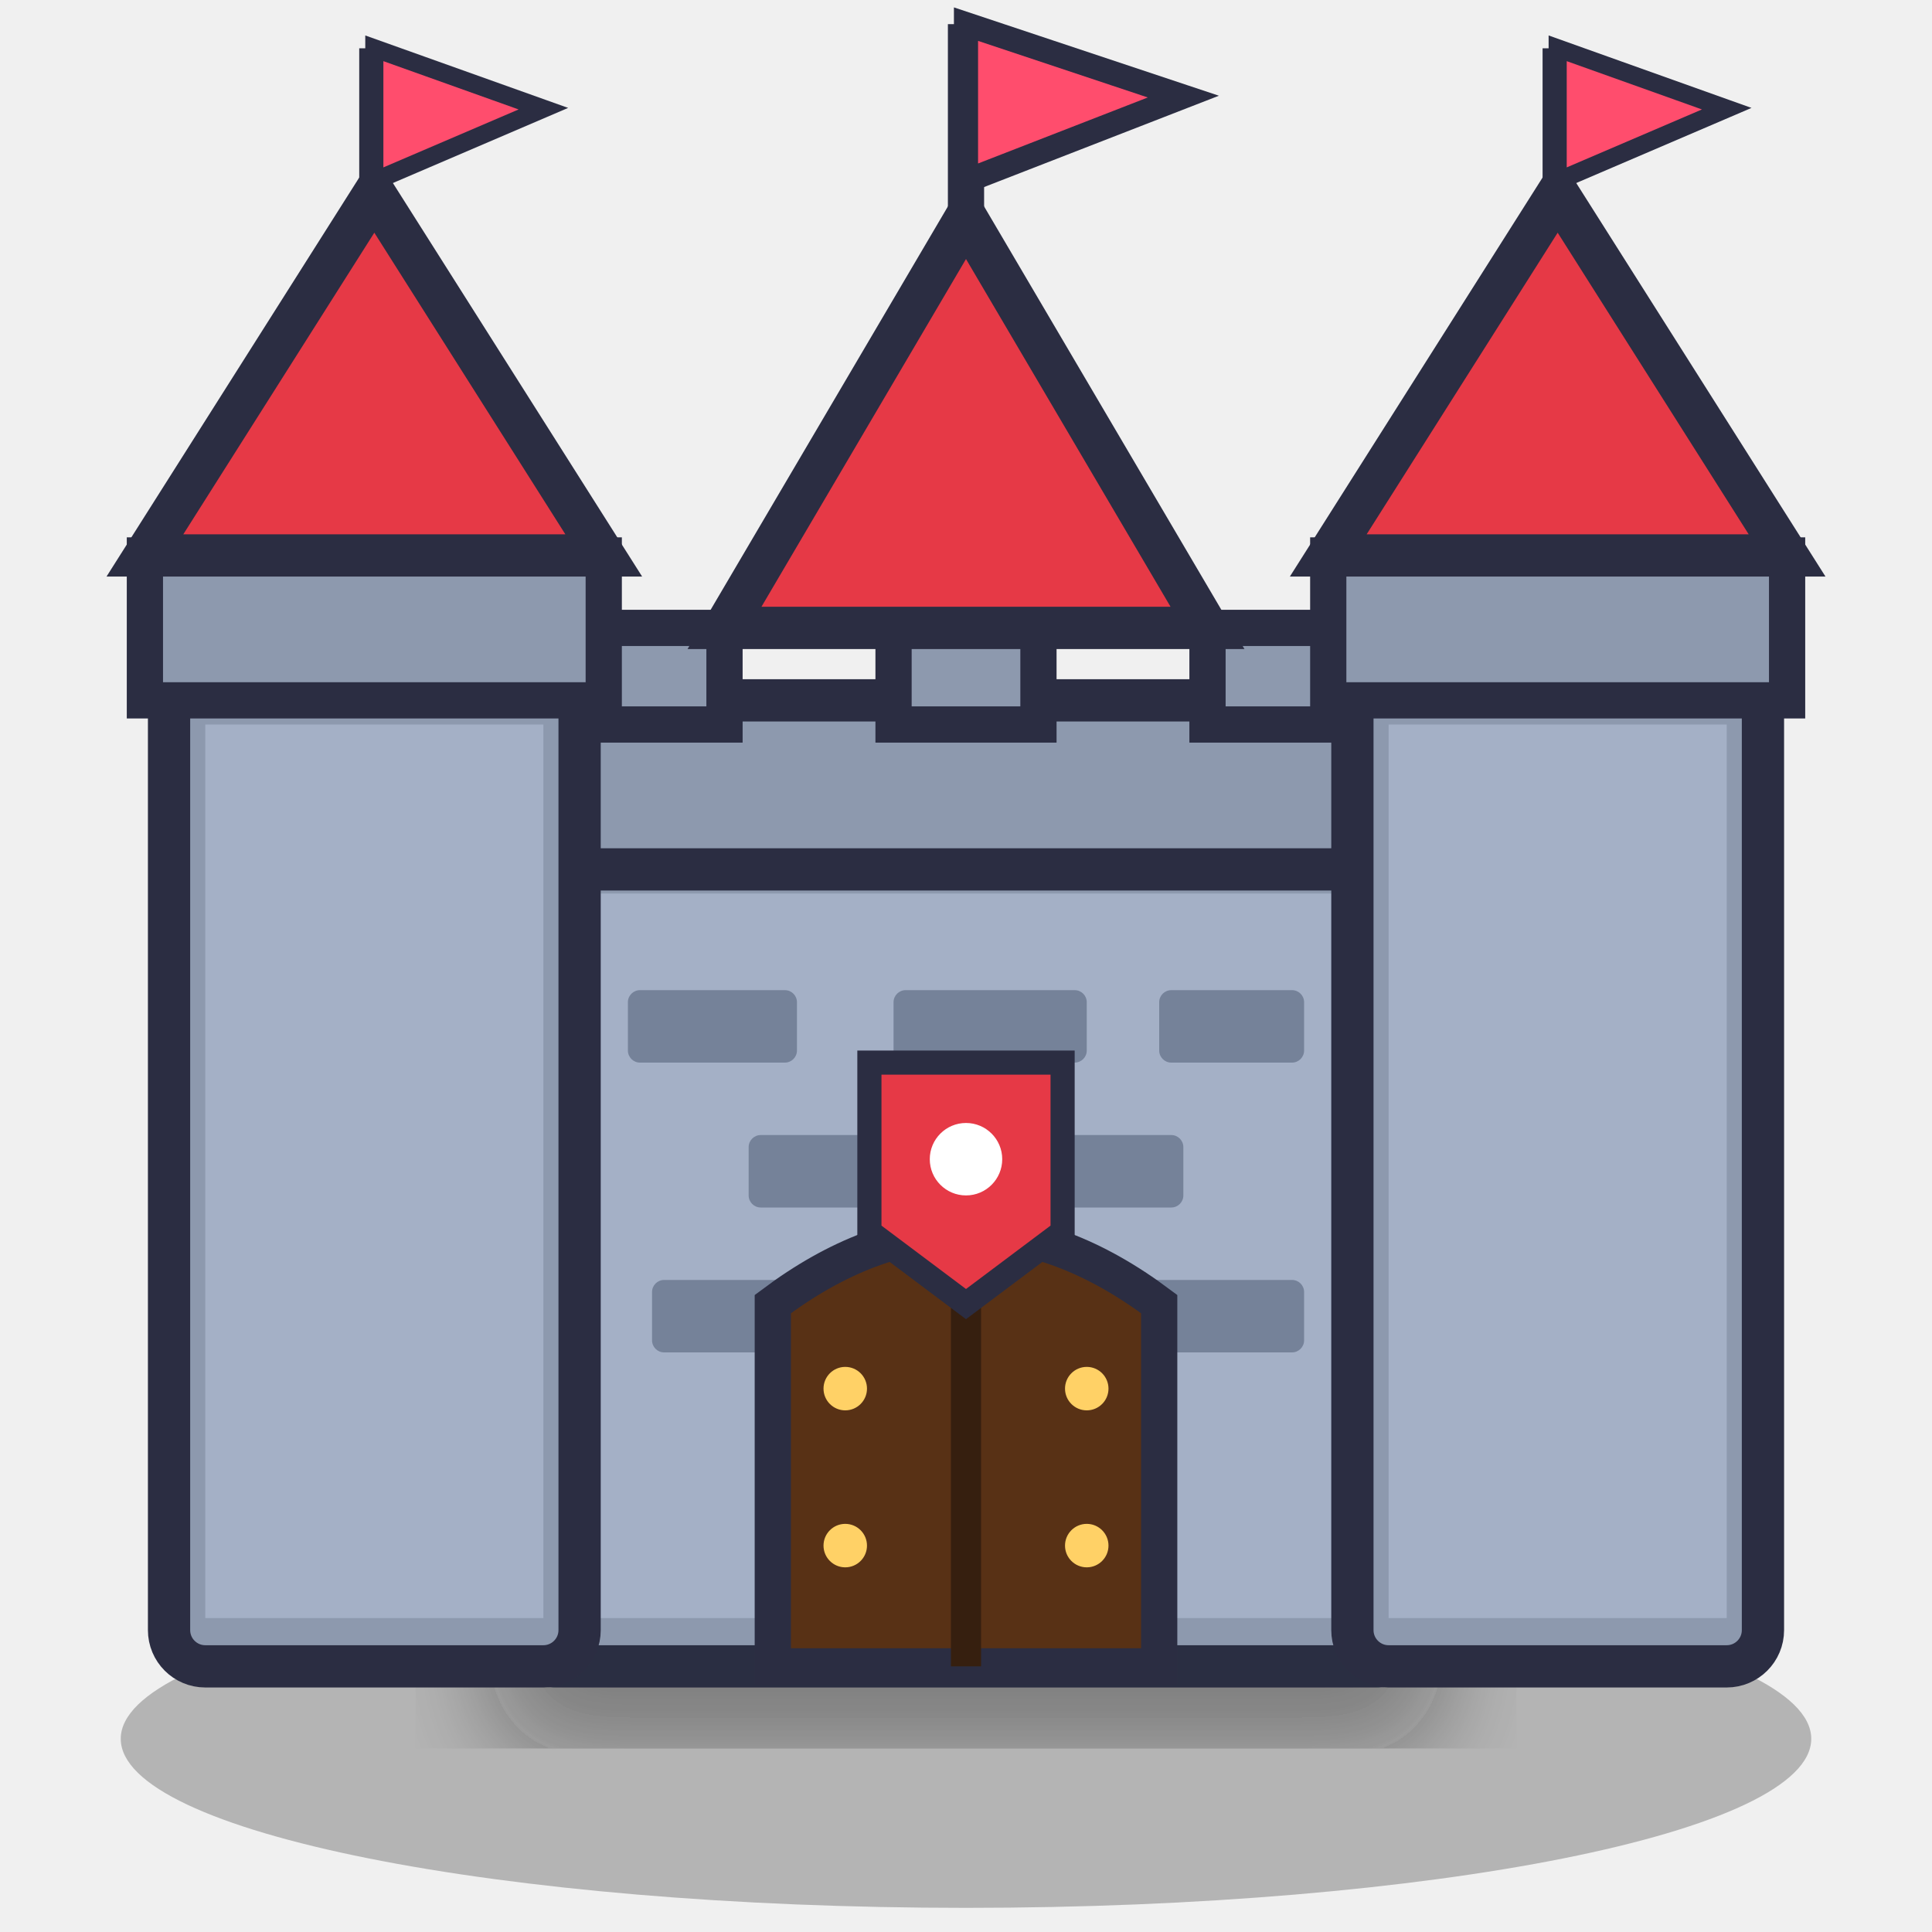
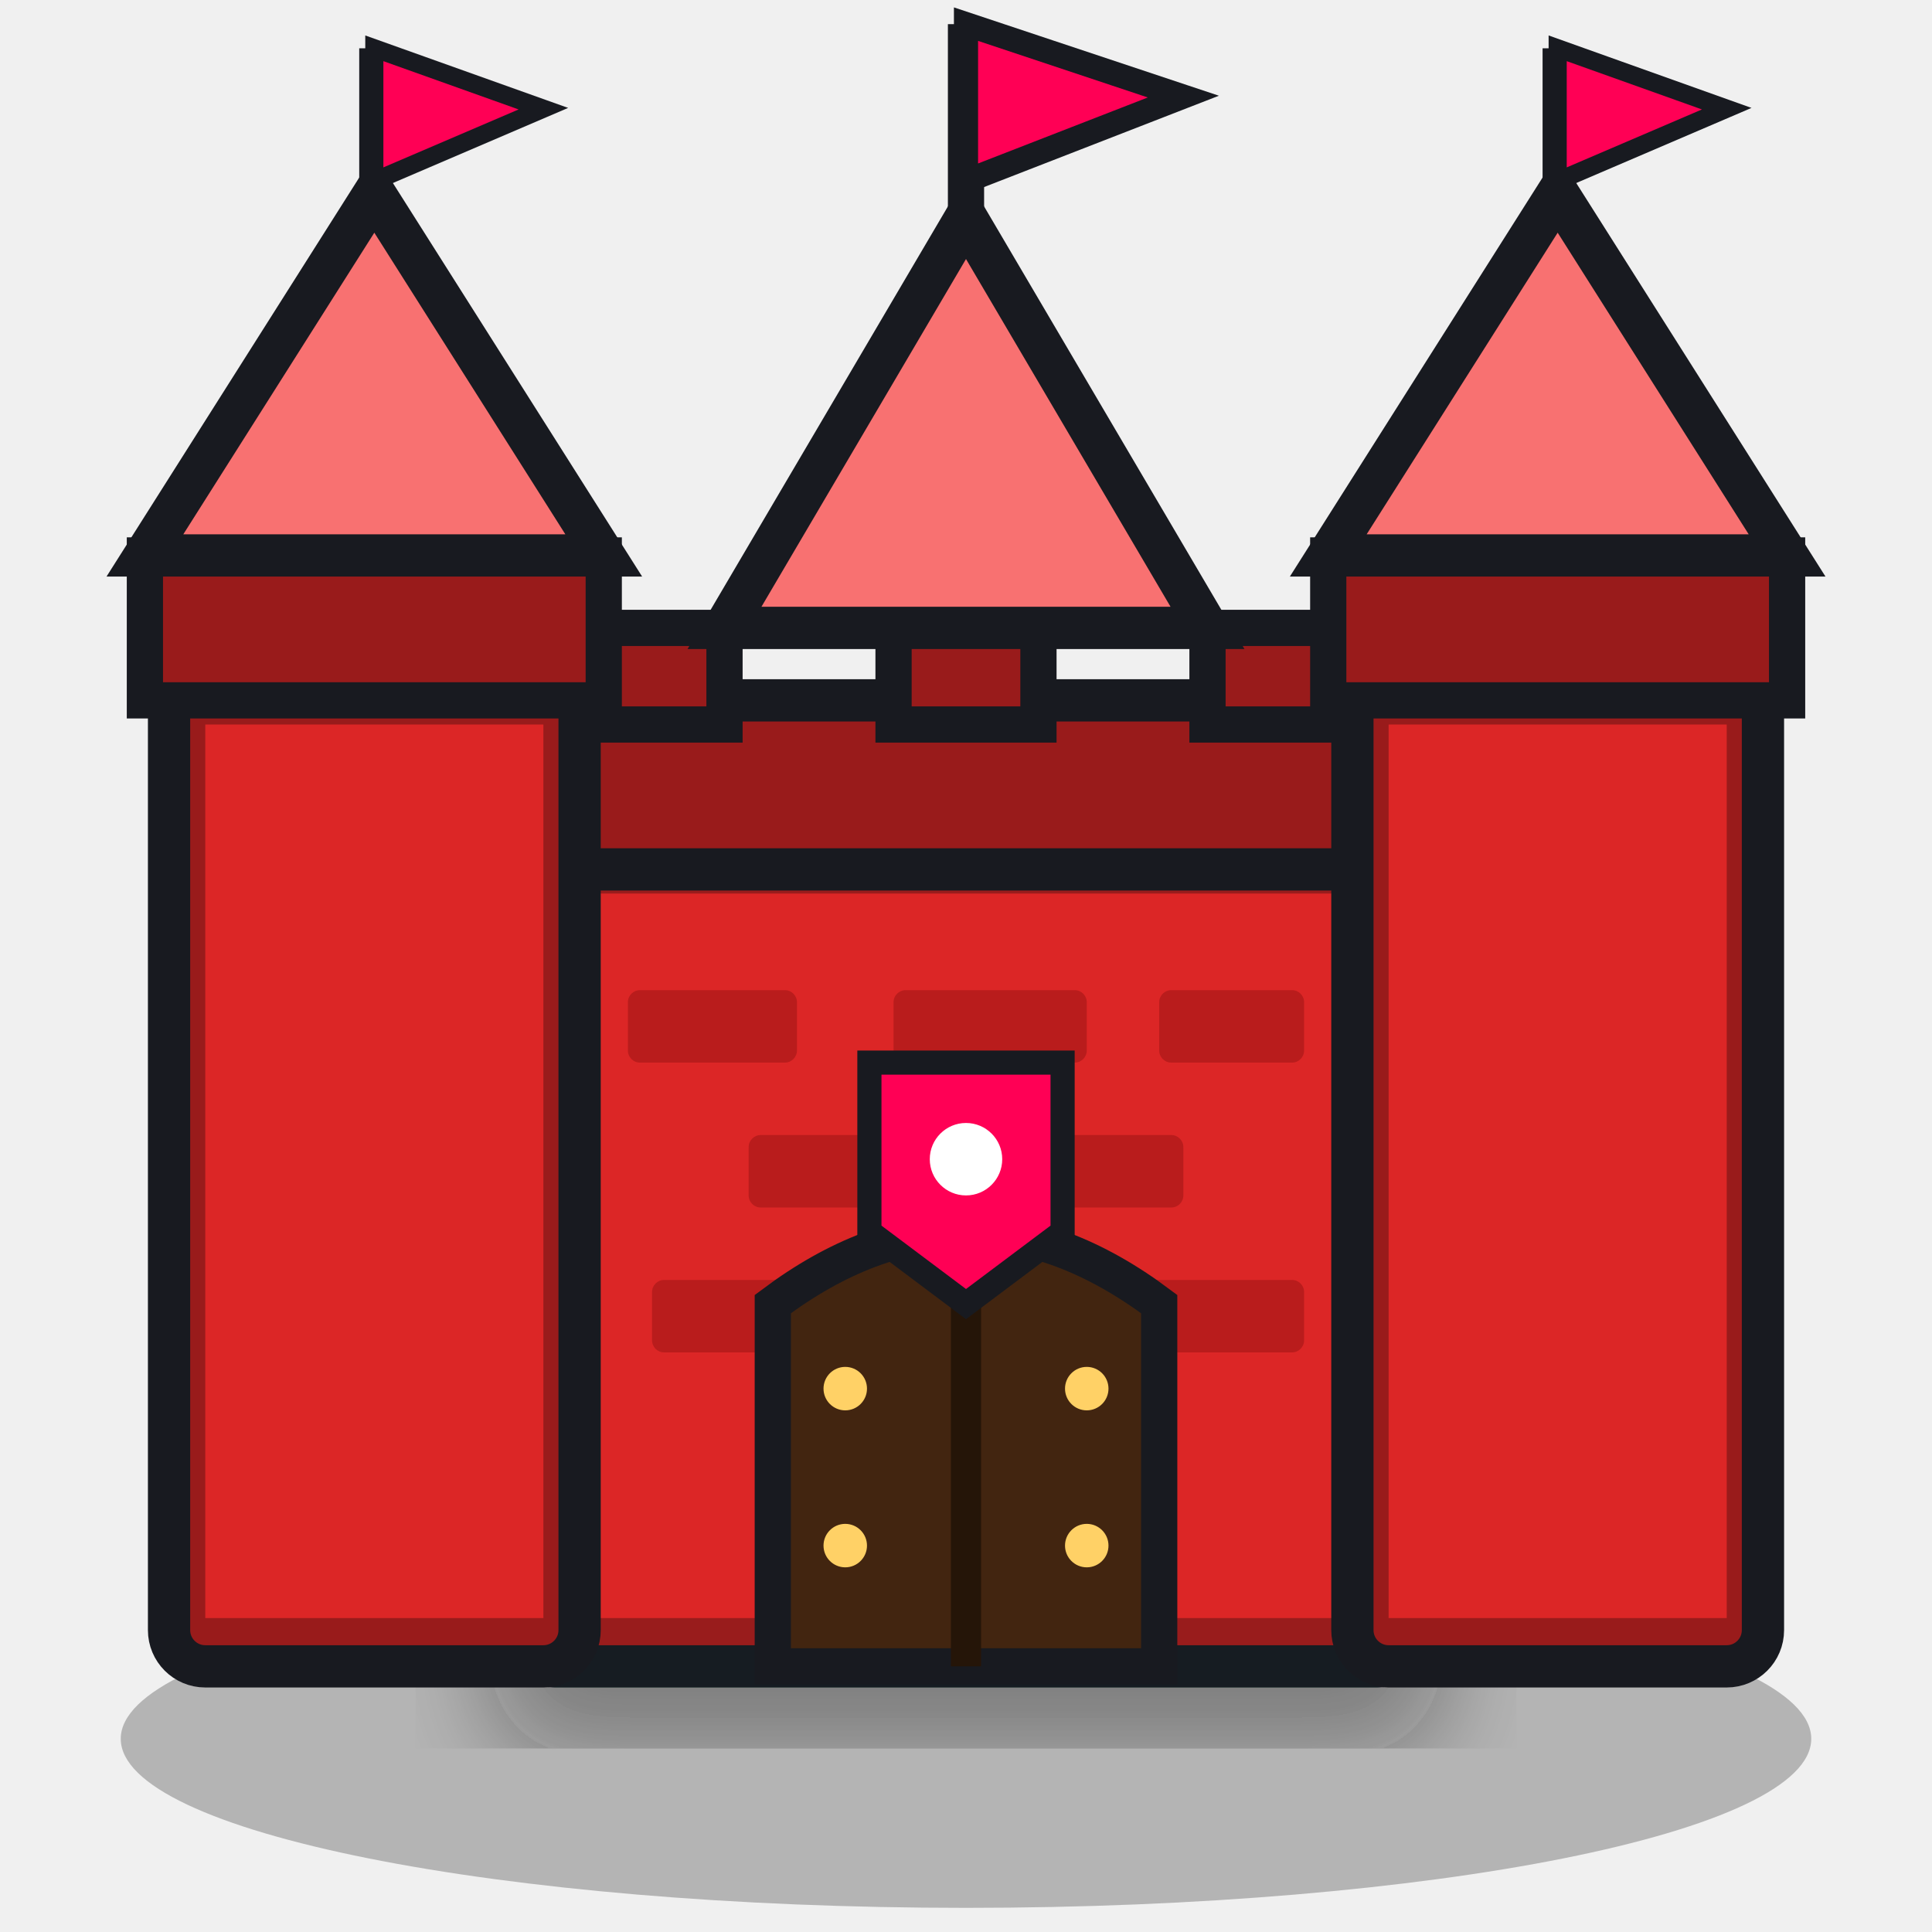
<svg xmlns="http://www.w3.org/2000/svg" viewBox="0 0 160 160" width="160" height="160">
  <defs>
    <filter id="shadow" x="-10%" y="-10%" width="120%" height="120%">
      <feDropShadow dx="0" dy="6" stdDeviation="4" flood-color="#141a24" flood-opacity="0.35" />
    </filter>
  </defs>
  <ellipse cx="80" cy="144" rx="70" ry="14" fill="#000000" opacity="0.25" />
-   <rect x="42" y="70" width="76" height="68" rx="4" fill="#8d99ae" stroke="#2b2d42" stroke-width="3.5" filter="url(#shadow)" />
-   <rect x="46" y="74" width="68" height="60" fill="#a4b0c6" />
-   <rect x="52" y="82" width="14" height="6" rx="1" fill="#758299" />
-   <rect x="74" y="82" width="16" height="6" rx="1" fill="#758299" />
-   <rect x="96" y="82" width="12" height="6" rx="1" fill="#758299" />
-   <rect x="62" y="94" width="16" height="6" rx="1" fill="#758299" />
-   <rect x="84" y="94" width="14" height="6" rx="1" fill="#758299" />
-   <rect x="54" y="106" width="14" height="6" rx="1" fill="#758299" />
-   <rect x="92" y="106" width="16" height="6" rx="1" fill="#758299" />
-   <rect x="40" y="58" width="80" height="14" fill="#8d99ae" stroke="#2b2d42" stroke-width="3.5" />
-   <rect x="48" y="52" width="12" height="8" fill="#8d99ae" stroke="#2b2d42" stroke-width="3" />
-   <rect x="74" y="52" width="12" height="8" fill="#8d99ae" stroke="#2b2d42" stroke-width="3" />
-   <rect x="100" y="52" width="12" height="8" fill="#8d99ae" stroke="#2b2d42" stroke-width="3" />
-   <rect x="14" y="56" width="34" height="82" rx="3" fill="#8d99ae" stroke="#2b2d42" stroke-width="3.5" />
-   <rect x="17" y="60" width="28" height="74" fill="#a4b0c6" />
-   <rect x="12" y="46" width="38" height="12" fill="#8d99ae" stroke="#2b2d42" stroke-width="3" />
-   <path d="M12 46 L31 16 L50 46 Z" fill="#e63946" stroke="#2b2d42" stroke-width="3.5" />
-   <line x1="31" y1="16" x2="31" y2="4" stroke="#2b2d42" stroke-width="2.5" />
-   <path d="M31 4 L45 9 L31 15 Z" fill="#ff4d6d" stroke="#2b2d42" stroke-width="1.5" />
-   <rect x="112" y="56" width="34" height="82" rx="3" fill="#8d99ae" stroke="#2b2d42" stroke-width="3.5" />
-   <rect x="115" y="60" width="28" height="74" fill="#a4b0c6" />
-   <rect x="110" y="46" width="38" height="12" fill="#8d99ae" stroke="#2b2d42" stroke-width="3" />
-   <path d="M110 46 L129 16 L148 46 Z" fill="#e63946" stroke="#2b2d42" stroke-width="3.5" />
-   <line x1="129" y1="16" x2="129" y2="4" stroke="#2b2d42" stroke-width="2.5" />
-   <path d="M129 4 L143 9 L129 15 Z" fill="#ff4d6d" stroke="#2b2d42" stroke-width="1.5" />
-   <path d="M60 52 L80 18 L100 52 Z" fill="#e63946" stroke="#2b2d42" stroke-width="3.5" />
-   <line x1="80" y1="18" x2="80" y2="2" stroke="#2b2d42" stroke-width="3" />
-   <path d="M80 2 L98 8 L80 15 Z" fill="#ff4d6d" stroke="#2b2d42" stroke-width="2" />
-   <path d="M64 138 L64 108 Q80 96 96 108 L96 138 Z" fill="#583115" stroke="#2b2d42" stroke-width="3" />
-   <line x1="80" y1="102" x2="80" y2="138" stroke="#361f0f" stroke-width="2.5" />
+   <rect x="42" y="70" width="76" height="68" rx="4" fill="#991b1b" stroke="#181a20" stroke-width="3.5" filter="url(#shadow)" />
+   <rect x="46" y="74" width="68" height="60" fill="#dc2626" />
+   <rect x="52" y="82" width="14" height="6" rx="1" fill="#b91c1c" />
+   <rect x="74" y="82" width="16" height="6" rx="1" fill="#b91c1c" />
+   <rect x="96" y="82" width="12" height="6" rx="1" fill="#b91c1c" />
+   <rect x="62" y="94" width="16" height="6" rx="1" fill="#b91c1c" />
+   <rect x="84" y="94" width="14" height="6" rx="1" fill="#b91c1c" />
+   <rect x="54" y="106" width="14" height="6" rx="1" fill="#b91c1c" />
+   <rect x="92" y="106" width="16" height="6" rx="1" fill="#b91c1c" />
+   <rect x="40" y="58" width="80" height="14" fill="#991b1b" stroke="#181a20" stroke-width="3.5" />
+   <rect x="48" y="52" width="12" height="8" fill="#991b1b" stroke="#181a20" stroke-width="3" />
+   <rect x="74" y="52" width="12" height="8" fill="#991b1b" stroke="#181a20" stroke-width="3" />
+   <rect x="100" y="52" width="12" height="8" fill="#991b1b" stroke="#181a20" stroke-width="3" />
+   <rect x="14" y="56" width="34" height="82" rx="3" fill="#991b1b" stroke="#181a20" stroke-width="3.5" />
+   <rect x="17" y="60" width="28" height="74" fill="#dc2626" />
+   <rect x="12" y="46" width="38" height="12" fill="#991b1b" stroke="#181a20" stroke-width="3" />
+   <path d="M12 46 L31 16 L50 46 Z" fill="#f87171" stroke="#181a20" stroke-width="3.5" />
+   <line x1="31" y1="16" x2="31" y2="4" stroke="#181a20" stroke-width="2.5" />
+   <path d="M31 4 L45 9 L31 15 Z" fill="#ff0055" stroke="#181a20" stroke-width="1.5" />
+   <rect x="112" y="56" width="34" height="82" rx="3" fill="#991b1b" stroke="#181a20" stroke-width="3.5" />
+   <rect x="115" y="60" width="28" height="74" fill="#dc2626" />
+   <rect x="110" y="46" width="38" height="12" fill="#991b1b" stroke="#181a20" stroke-width="3" />
+   <path d="M110 46 L129 16 L148 46 Z" fill="#f87171" stroke="#181a20" stroke-width="3.5" />
+   <line x1="129" y1="16" x2="129" y2="4" stroke="#181a20" stroke-width="2.5" />
+   <path d="M129 4 L143 9 L129 15 Z" fill="#ff0055" stroke="#181a20" stroke-width="1.5" />
+   <path d="M60 52 L80 18 L100 52 Z" fill="#f87171" stroke="#181a20" stroke-width="3.5" />
+   <line x1="80" y1="18" x2="80" y2="2" stroke="#181a20" stroke-width="3" />
+   <path d="M80 2 L98 8 L80 15 Z" fill="#ff0055" stroke="#181a20" stroke-width="2" />
+   <path d="M64 138 L64 108 Q80 96 96 108 L96 138 Z" fill="#422510" stroke="#181a20" stroke-width="3" />
+   <line x1="80" y1="102" x2="80" y2="138" stroke="#251508" stroke-width="2.5" />
  <circle cx="70" cy="115" r="1.8" fill="#ffd166" />
  <circle cx="70" cy="128" r="1.8" fill="#ffd166" />
  <circle cx="90" cy="115" r="1.8" fill="#ffd166" />
  <circle cx="90" cy="128" r="1.8" fill="#ffd166" />
-   <path d="M72 88 L88 88 L88 102 L80 108 L72 102 Z" fill="#e63946" stroke="#2b2d42" stroke-width="2" />
+   <path d="M72 88 L88 88 L88 102 L80 108 L72 102 Z" fill="#ff0055" stroke="#181a20" stroke-width="2" />
  <circle cx="80" cy="96" r="3" fill="#ffffff" />
</svg>
